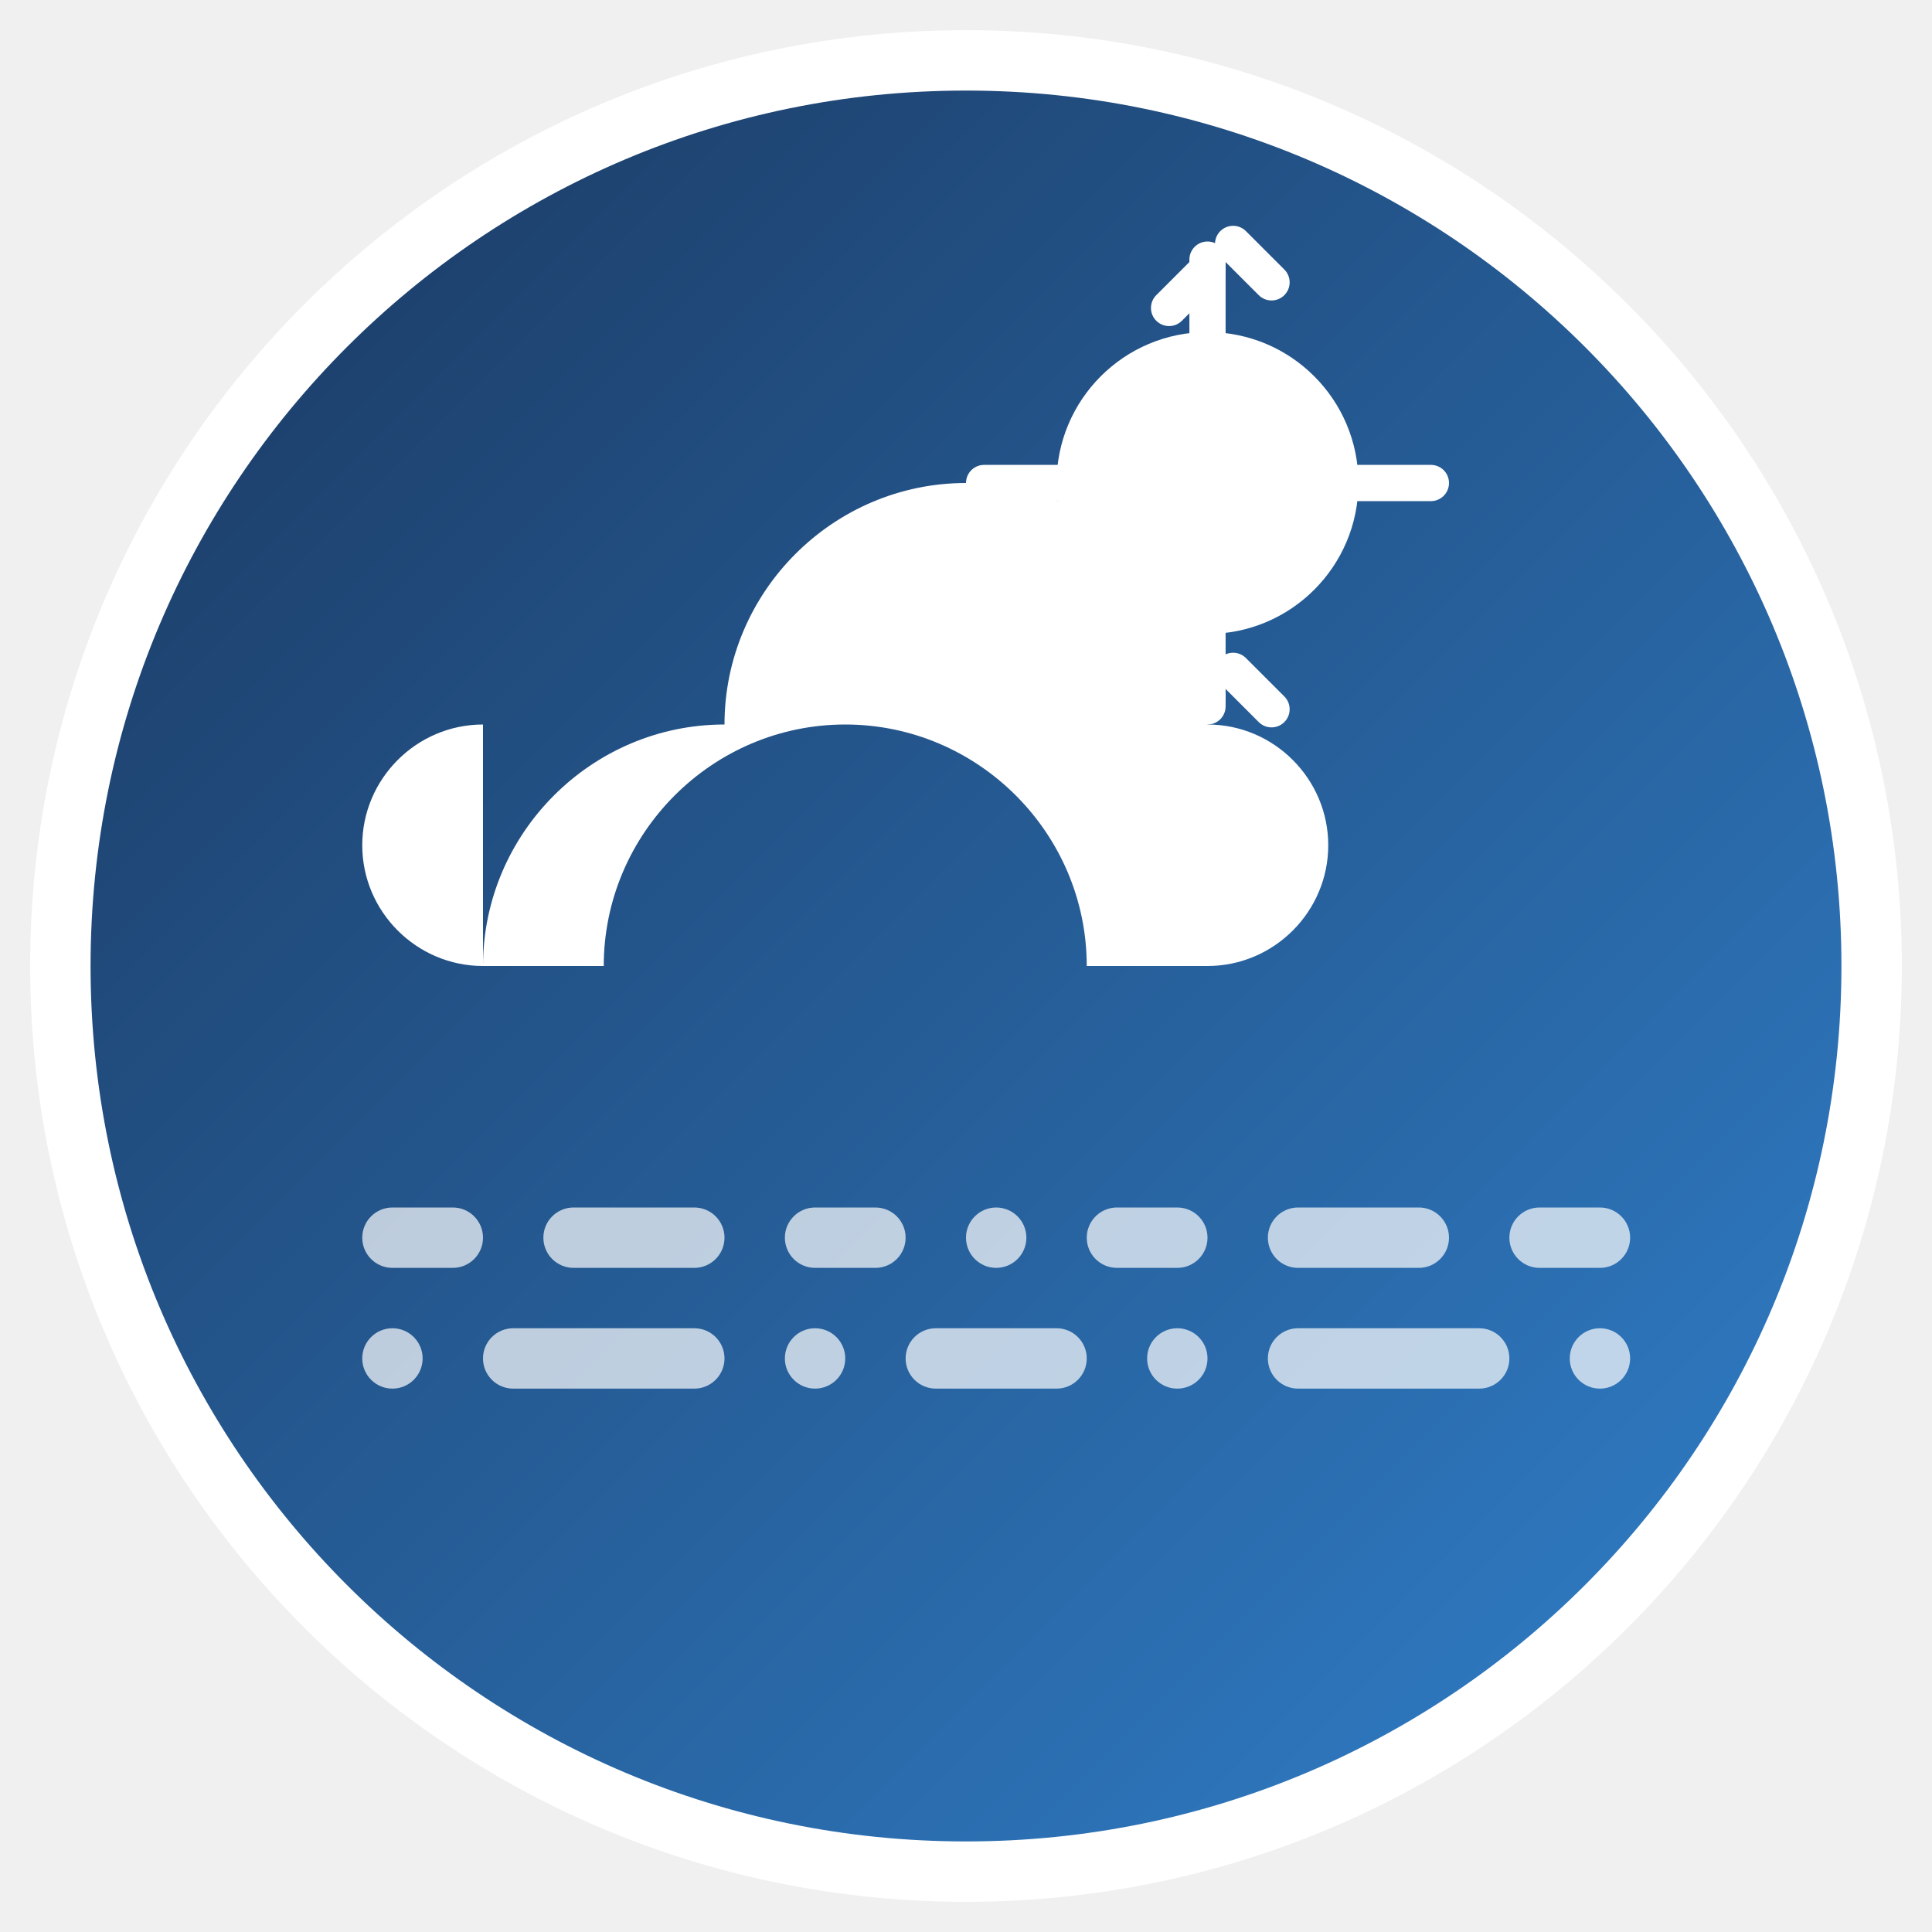
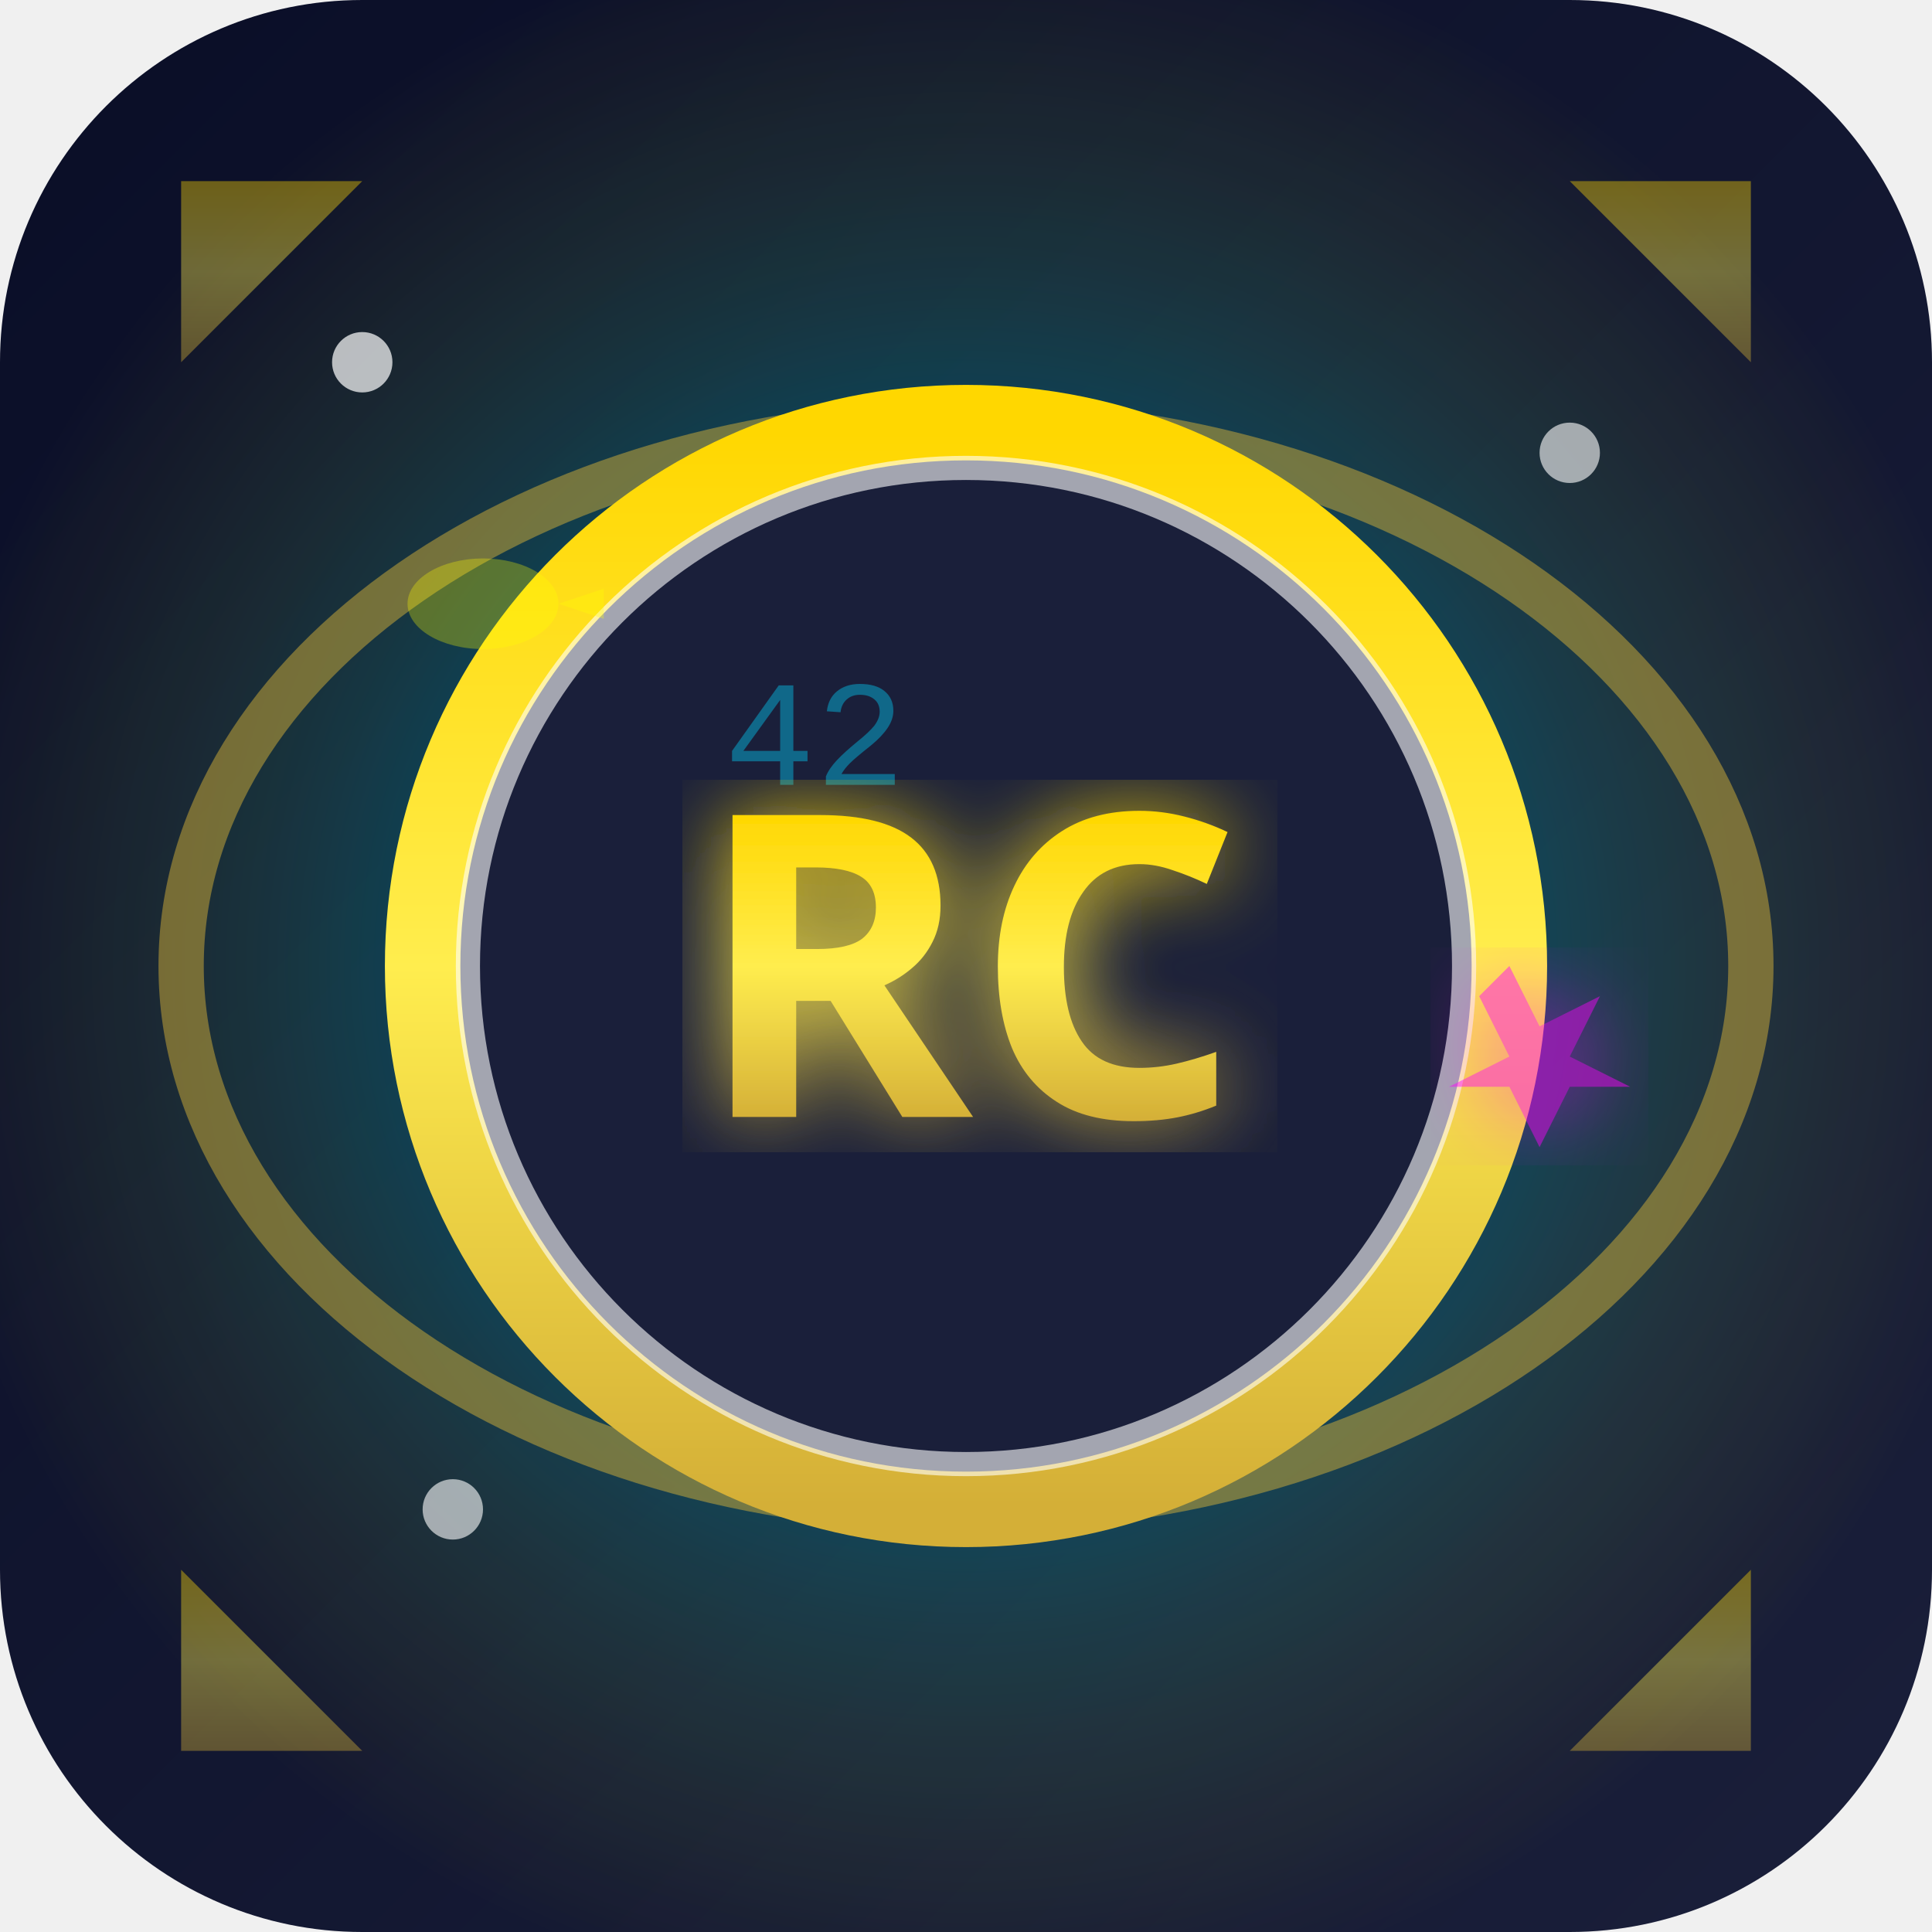
- <svg xmlns="http://www.w3.org/2000/svg" viewBox="0 0 32 32" width="32" height="32">
+ <svg xmlns="http://www.w3.org/2000/svg" viewBox="0 0 64 64">
  <defs>
-     <linearGradient id="grad1" x1="0%" y1="0%" x2="100%" y2="100%">
-       <stop offset="0%" style="stop-color:#1a365d;stop-opacity:1" />
-       <stop offset="100%" style="stop-color:#3182ce;stop-opacity:1" />
+     <linearGradient id="bgGrad" x1="0%" y1="0%" x2="100%" y2="100%">
+       <stop offset="0%" style="stop-color:#0a0e27;stop-opacity:1" />
+       <stop offset="100%" style="stop-color:#1a1f3a;stop-opacity:1" />
    </linearGradient>
+     <linearGradient id="goldGrad" x1="0%" y1="0%" x2="0%" y2="100%">
+       <stop offset="0%" style="stop-color:#ffd700;stop-opacity:1" />
+       <stop offset="50%" style="stop-color:#ffed4e;stop-opacity:1" />
+       <stop offset="100%" style="stop-color:#d4af37;stop-opacity:1" />
+     </linearGradient>
+     <radialGradient id="octarineGlow">
+       <stop offset="0%" style="stop-color:#ff00ff;stop-opacity:0.4" />
+       <stop offset="50%" style="stop-color:#00ffff;stop-opacity:0.2" />
+       <stop offset="100%" style="stop-color:#ffff00;stop-opacity:0" />
+     </radialGradient>
+     <filter id="glow">
+       <feGaussianBlur stdDeviation="1.5" result="coloredBlur" />
+       <feMerge>
+         <feMergeNode in="coloredBlur" />
+         <feMergeNode in="SourceGraphic" />
+       </feMerge>
+     </filter>
  </defs>
-   <circle cx="16" cy="16" r="15" fill="url(#grad1)" stroke="#ffffff" stroke-width="1" />
-   <path d="M8 12c-1.1 0-2 .9-2 2s.9 2 2 2h2c0-2.2 1.8-4 4-4s4 1.8 4 4h2c1.1 0 2-.9 2-2s-.9-2-2-2c0-2.2-1.8-4-4-4s-4 1.8-4 4c-2.2 0-4 1.8-4 4z" fill="#ffffff" />
-   <g transform="translate(20, 8)" fill="#ffffff">
-     <circle cx="0" cy="0" r="2.5" />
-     <rect x="-0.3" y="-4" width="0.6" height="2" rx="0.3" />
-     <rect x="-0.3" y="2" width="0.6" height="2" rx="0.3" />
-     <rect x="-4" y="-0.3" width="2" height="0.6" rx="0.3" />
-     <rect x="2" y="-0.3" width="2" height="0.6" rx="0.3" />
-     <rect x="-2.8" y="-2.8" width="0.6" height="1.5" rx="0.3" transform="rotate(45)" />
-     <rect x="2.2" y="2.2" width="0.6" height="1.5" rx="0.3" transform="rotate(45)" />
-     <rect x="2.8" y="-2.8" width="0.6" height="1.5" rx="0.3" transform="rotate(-45)" />
-     <rect x="-2.2" y="2.2" width="0.6" height="1.5" rx="0.3" transform="rotate(-45)" />
-   </g>
-   <g fill="#ffffff" opacity="0.7">
-     <rect x="6" y="20" width="2" height="1" rx="0.5" />
-     <rect x="9" y="20" width="3" height="1" rx="0.5" />
-     <rect x="13" y="20" width="2" height="1" rx="0.5" />
-     <rect x="16" y="20" width="1" height="1" rx="0.5" />
-     <rect x="18" y="20" width="2" height="1" rx="0.5" />
-     <rect x="21" y="20" width="3" height="1" rx="0.5" />
-     <rect x="25" y="20" width="2" height="1" rx="0.5" />
-     <rect x="6" y="22" width="1" height="1" rx="0.5" />
-     <rect x="8" y="22" width="4" height="1" rx="0.5" />
-     <rect x="13" y="22" width="1" height="1" rx="0.5" />
-     <rect x="15" y="22" width="3" height="1" rx="0.5" />
-     <rect x="19" y="22" width="1" height="1" rx="0.5" />
-     <rect x="21" y="22" width="4" height="1" rx="0.5" />
-     <rect x="26" y="22" width="1" height="1" rx="0.5" />
+   <rect width="64" height="64" fill="url(#bgGrad)" rx="12" />
+   <circle cx="32" cy="32" r="35" fill="url(#octarineGlow)" />
+   <circle cx="12" cy="12" r="1" fill="#ffffff" opacity="0.7" />
+   <circle cx="52" cy="15" r="1" fill="#ffffff" opacity="0.6" />
+   <circle cx="15" cy="50" r="1" fill="#ffffff" opacity="0.6" />
+   <ellipse cx="32" cy="32" rx="26" ry="18" fill="none" stroke="#d4af37" stroke-width="1.5" opacity="0.5" />
+   <circle cx="32" cy="32" r="18" fill="#1a1f3a" stroke="url(#goldGrad)" stroke-width="2.5" />
+   <circle cx="32" cy="32" r="16.5" fill="none" stroke="#ffffff" stroke-width="0.8" opacity="0.6" />
+   <text x="24" y="26" font-family="'Courier New', monospace" font-size="5" fill="#00d4ff" opacity="0.4">42</text>
+   <text x="23" y="37" font-family="'Arial Black', sans-serif" font-size="14" font-weight="bold" fill="url(#goldGrad)" filter="url(#glow)">RC</text>
+   <path d="M 6,6 L 12,6 L 6,12 Z" fill="url(#goldGrad)" opacity="0.4" />
+   <path d="M 58,6 L 52,6 L 58,12 Z" fill="url(#goldGrad)" opacity="0.4" />
+   <path d="M 6,58 L 12,58 L 6,52 Z" fill="url(#goldGrad)" opacity="0.4" />
+   <path d="M 58,58 L 52,58 L 58,52 Z" fill="url(#goldGrad)" opacity="0.4" />
+   <path d="M 50,32 L 51,34 L 53,33 L 52,35 L 54,36 L 52,36 L 51,38 L 50,36 L 48,36 L 50,35 L 49,33 Z" fill="#ff00ff" opacity="0.5" filter="url(#glow)" />
+   <g transform="translate(16, 20)" opacity="0.3">
+     <ellipse cx="0" cy="0" rx="2.5" ry="1.5" fill="#ffff00" />
+     <polygon points="2.5,0 4,-0.5 4,0.5" fill="#ffff00" />
  </g>
</svg>
